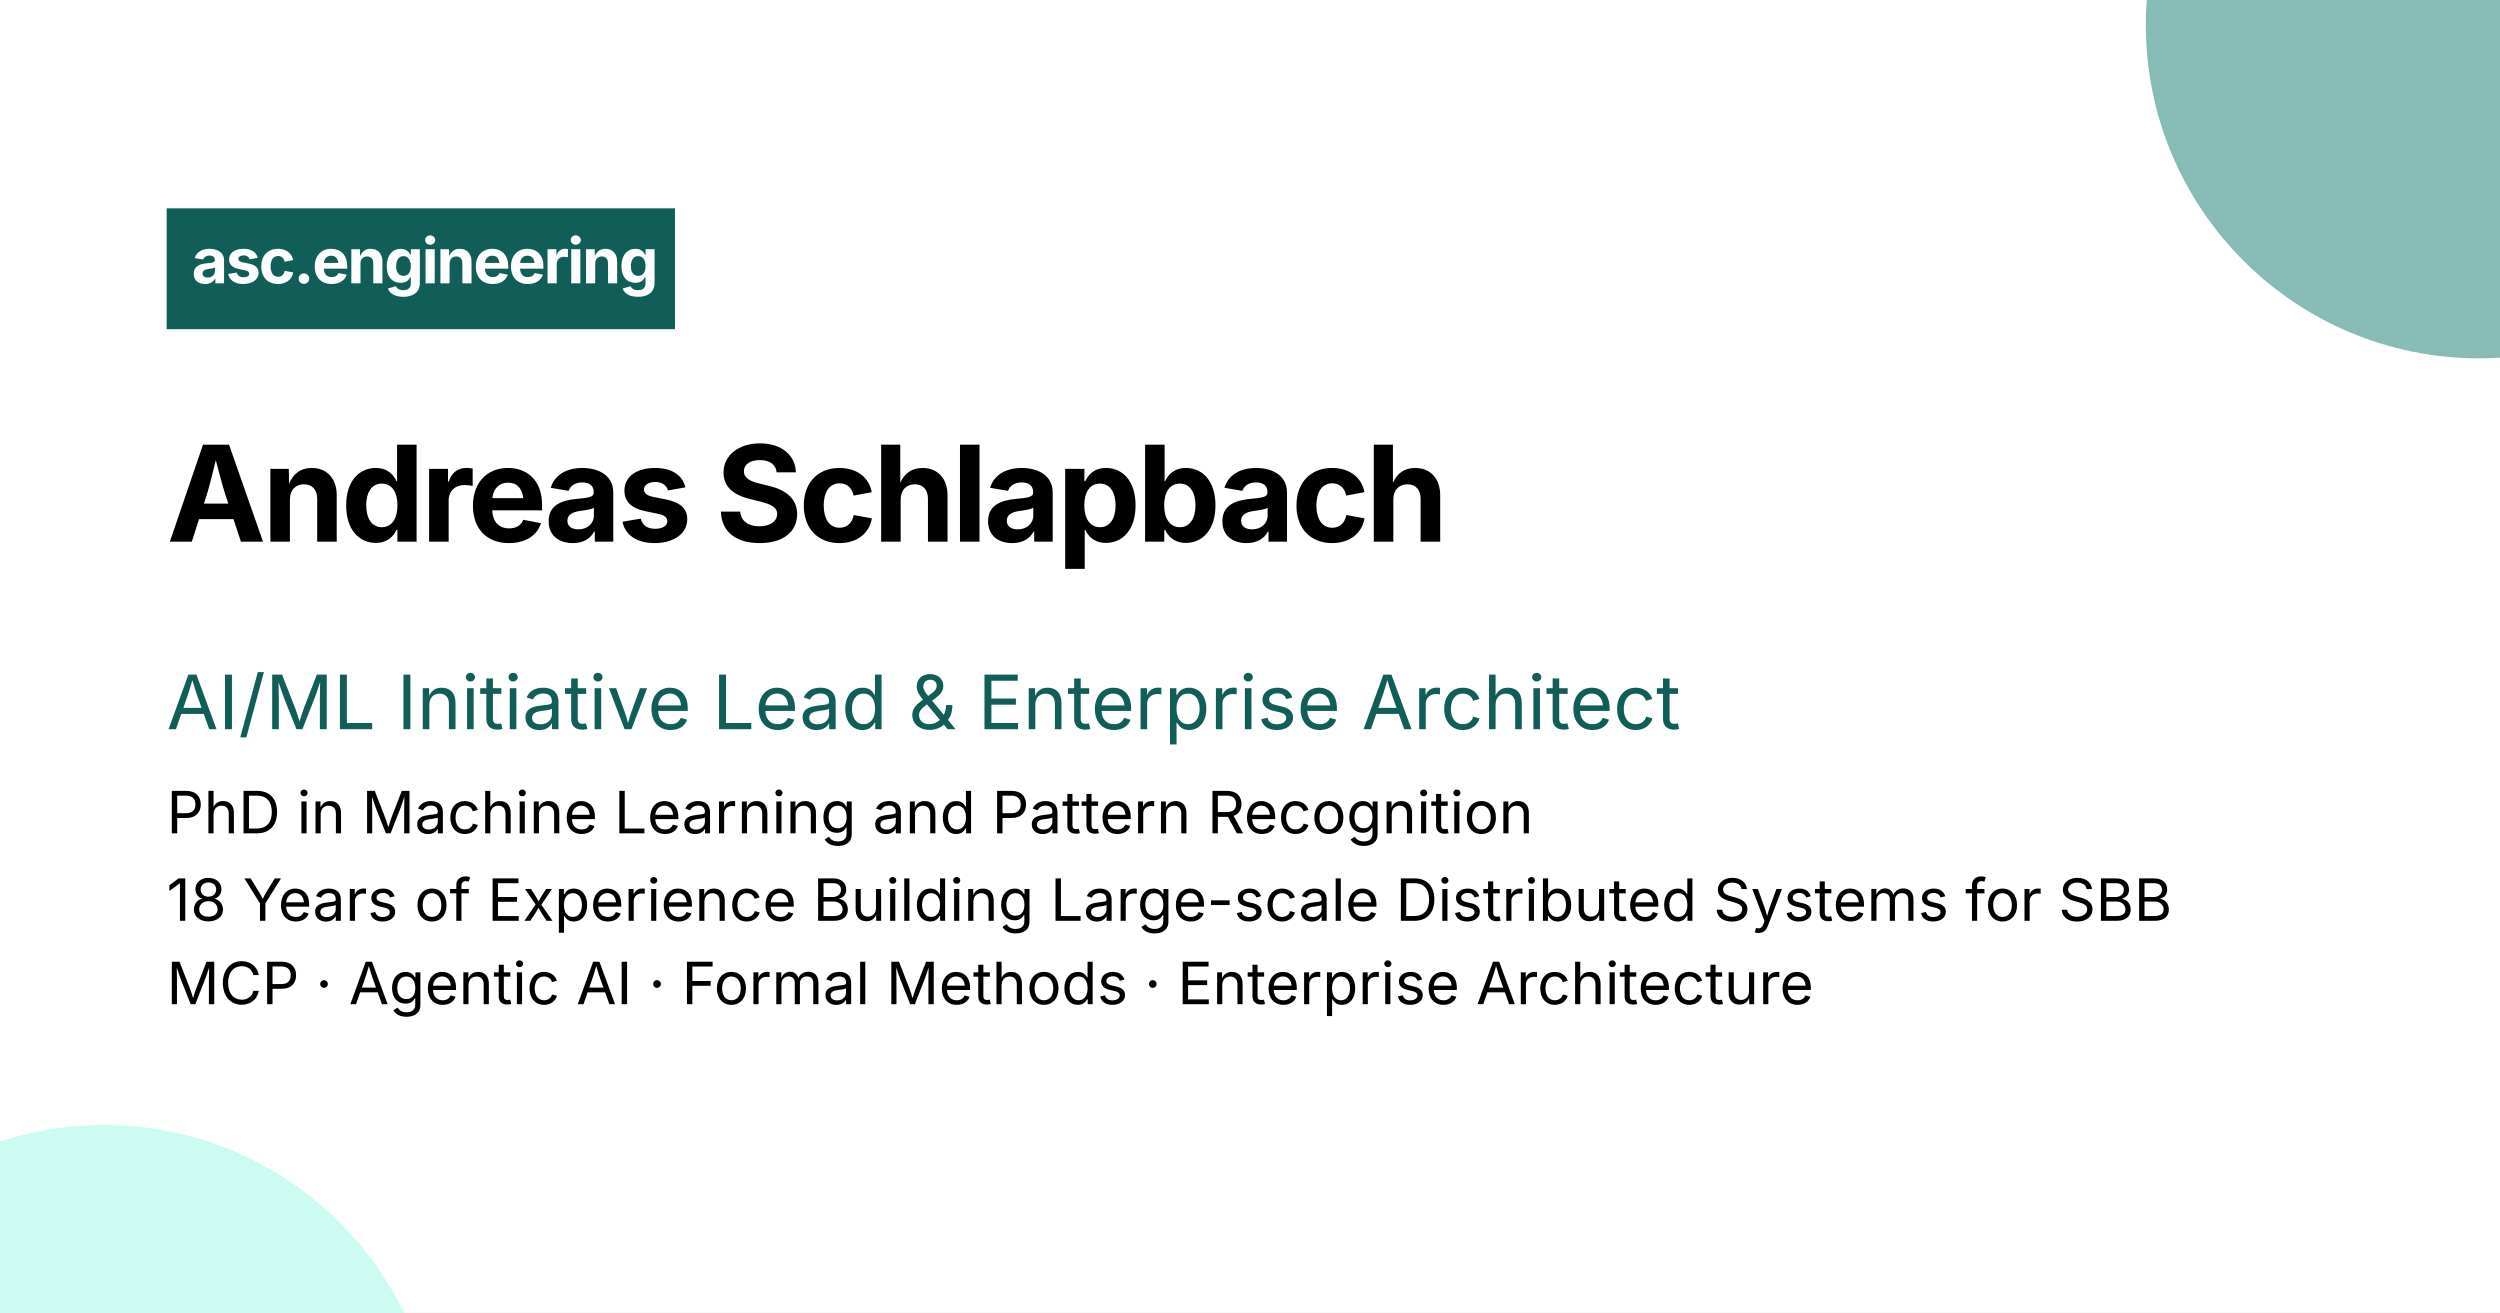
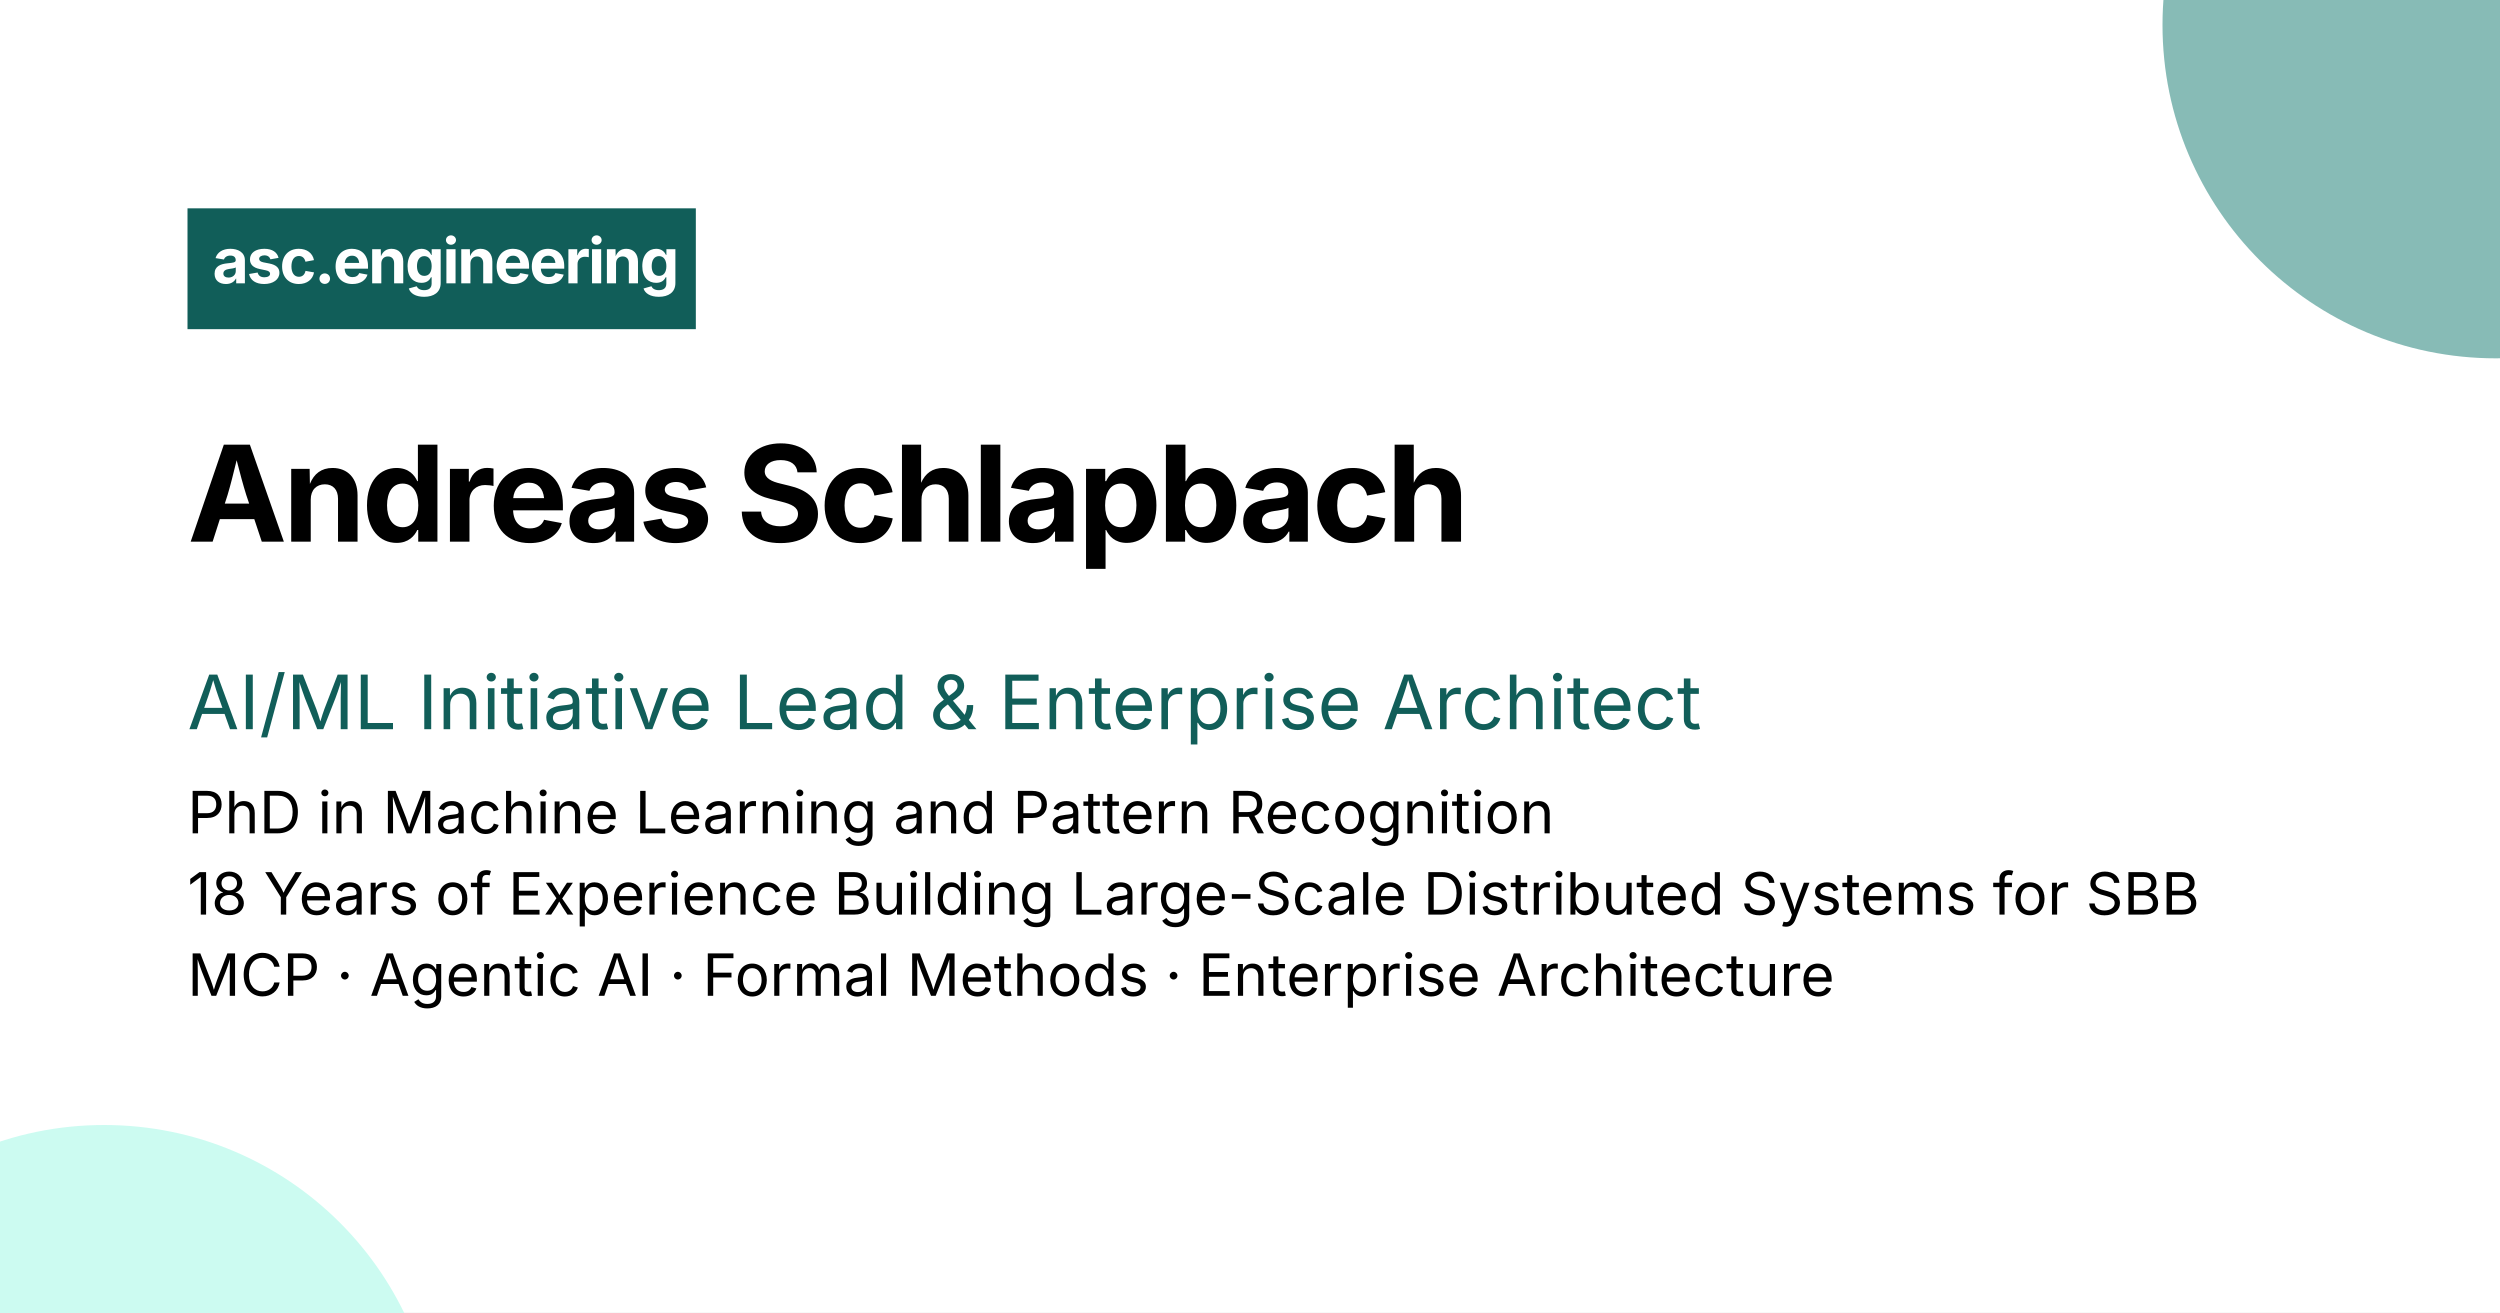
<svg xmlns="http://www.w3.org/2000/svg" width="1200" height="630" viewBox="0 0 1200 630">
  <rect width="1200" height="630" fill="#fff" />
-   <rect x="80" y="100" width="244" height="58" fill="#115e59" stroke-width="4" />
-   <text x="92" y="136" font-family="IBM Plex Sans, -apple-system, sans-serif" font-size="30" font-weight="bold" fill="#fff" letter-spacing="-1">
+   <rect x="90" y="100" width="244" height="58" fill="#115e59" stroke-width="4" />
+   <text x="102" y="136" font-family="IBM Plex Sans, -apple-system, sans-serif" font-size="30" font-weight="bold" fill="#fff" letter-spacing="-1">
    asc.engineering
  </text>
-   <text x="80" y="260" font-family="IBM Plex Sans, -apple-system, sans-serif" font-size="64" font-weight="bold" fill="#000" letter-spacing="-2">
+   <text x="90" y="260" font-family="IBM Plex Sans, -apple-system, sans-serif" font-size="64" font-weight="bold" fill="#000" letter-spacing="-2">
    Andreas Schlapbach
  </text>
-   <text x="80" y="350" font-family="IBM Plex Sans, -apple-system, sans-serif" font-size="36" fill="#115e59">
+   <text x="90" y="350" font-family="IBM Plex Sans, -apple-system, sans-serif" font-size="36" fill="#115e59">
    AI/ML Initiative Lead &amp; Enterprise Architect
  </text>
-   <text x="80" y="400" font-family="IBM Plex Sans, -apple-system, sans-serif" font-size="28" fill="#000">
+   <text x="90" y="400" font-family="IBM Plex Sans, -apple-system, sans-serif" font-size="28" fill="#000">
    PhD in Machine Learning and Pattern Recognition
  </text>
-   <text x="80" y="442" font-family="IBM Plex Sans, -apple-system, sans-serif" font-size="28" fill="#000">
-     18 Years of Experience Building Large-scale Distributed Systems for SBB
+   <text x="90" y="439" font-family="IBM Plex Sans, -apple-system, sans-serif" font-size="28" fill="#000">
+     18 Years of Experience Building Large-Scale Distributed Systems for SBB
  </text>
-   <text x="80" y="482" font-family="IBM Plex Sans, -apple-system, sans-serif" font-size="28" fill="#000">
+   <text x="90" y="478" font-family="IBM Plex Sans, -apple-system, sans-serif" font-size="28" fill="#000">
    MCP · Agentic AI · Formal Methods · Enterprise Architecture
  </text>
-   <circle cx="1190" cy="12" r="160" fill="#0f776e" opacity="0.5" />
+   <circle cx="1198" cy="12" r="160" fill="#0f776e" opacity="0.5" />
  <circle cx="50" cy="700" r="160" fill="#ccfbf1" opacity="1" />
</svg>
